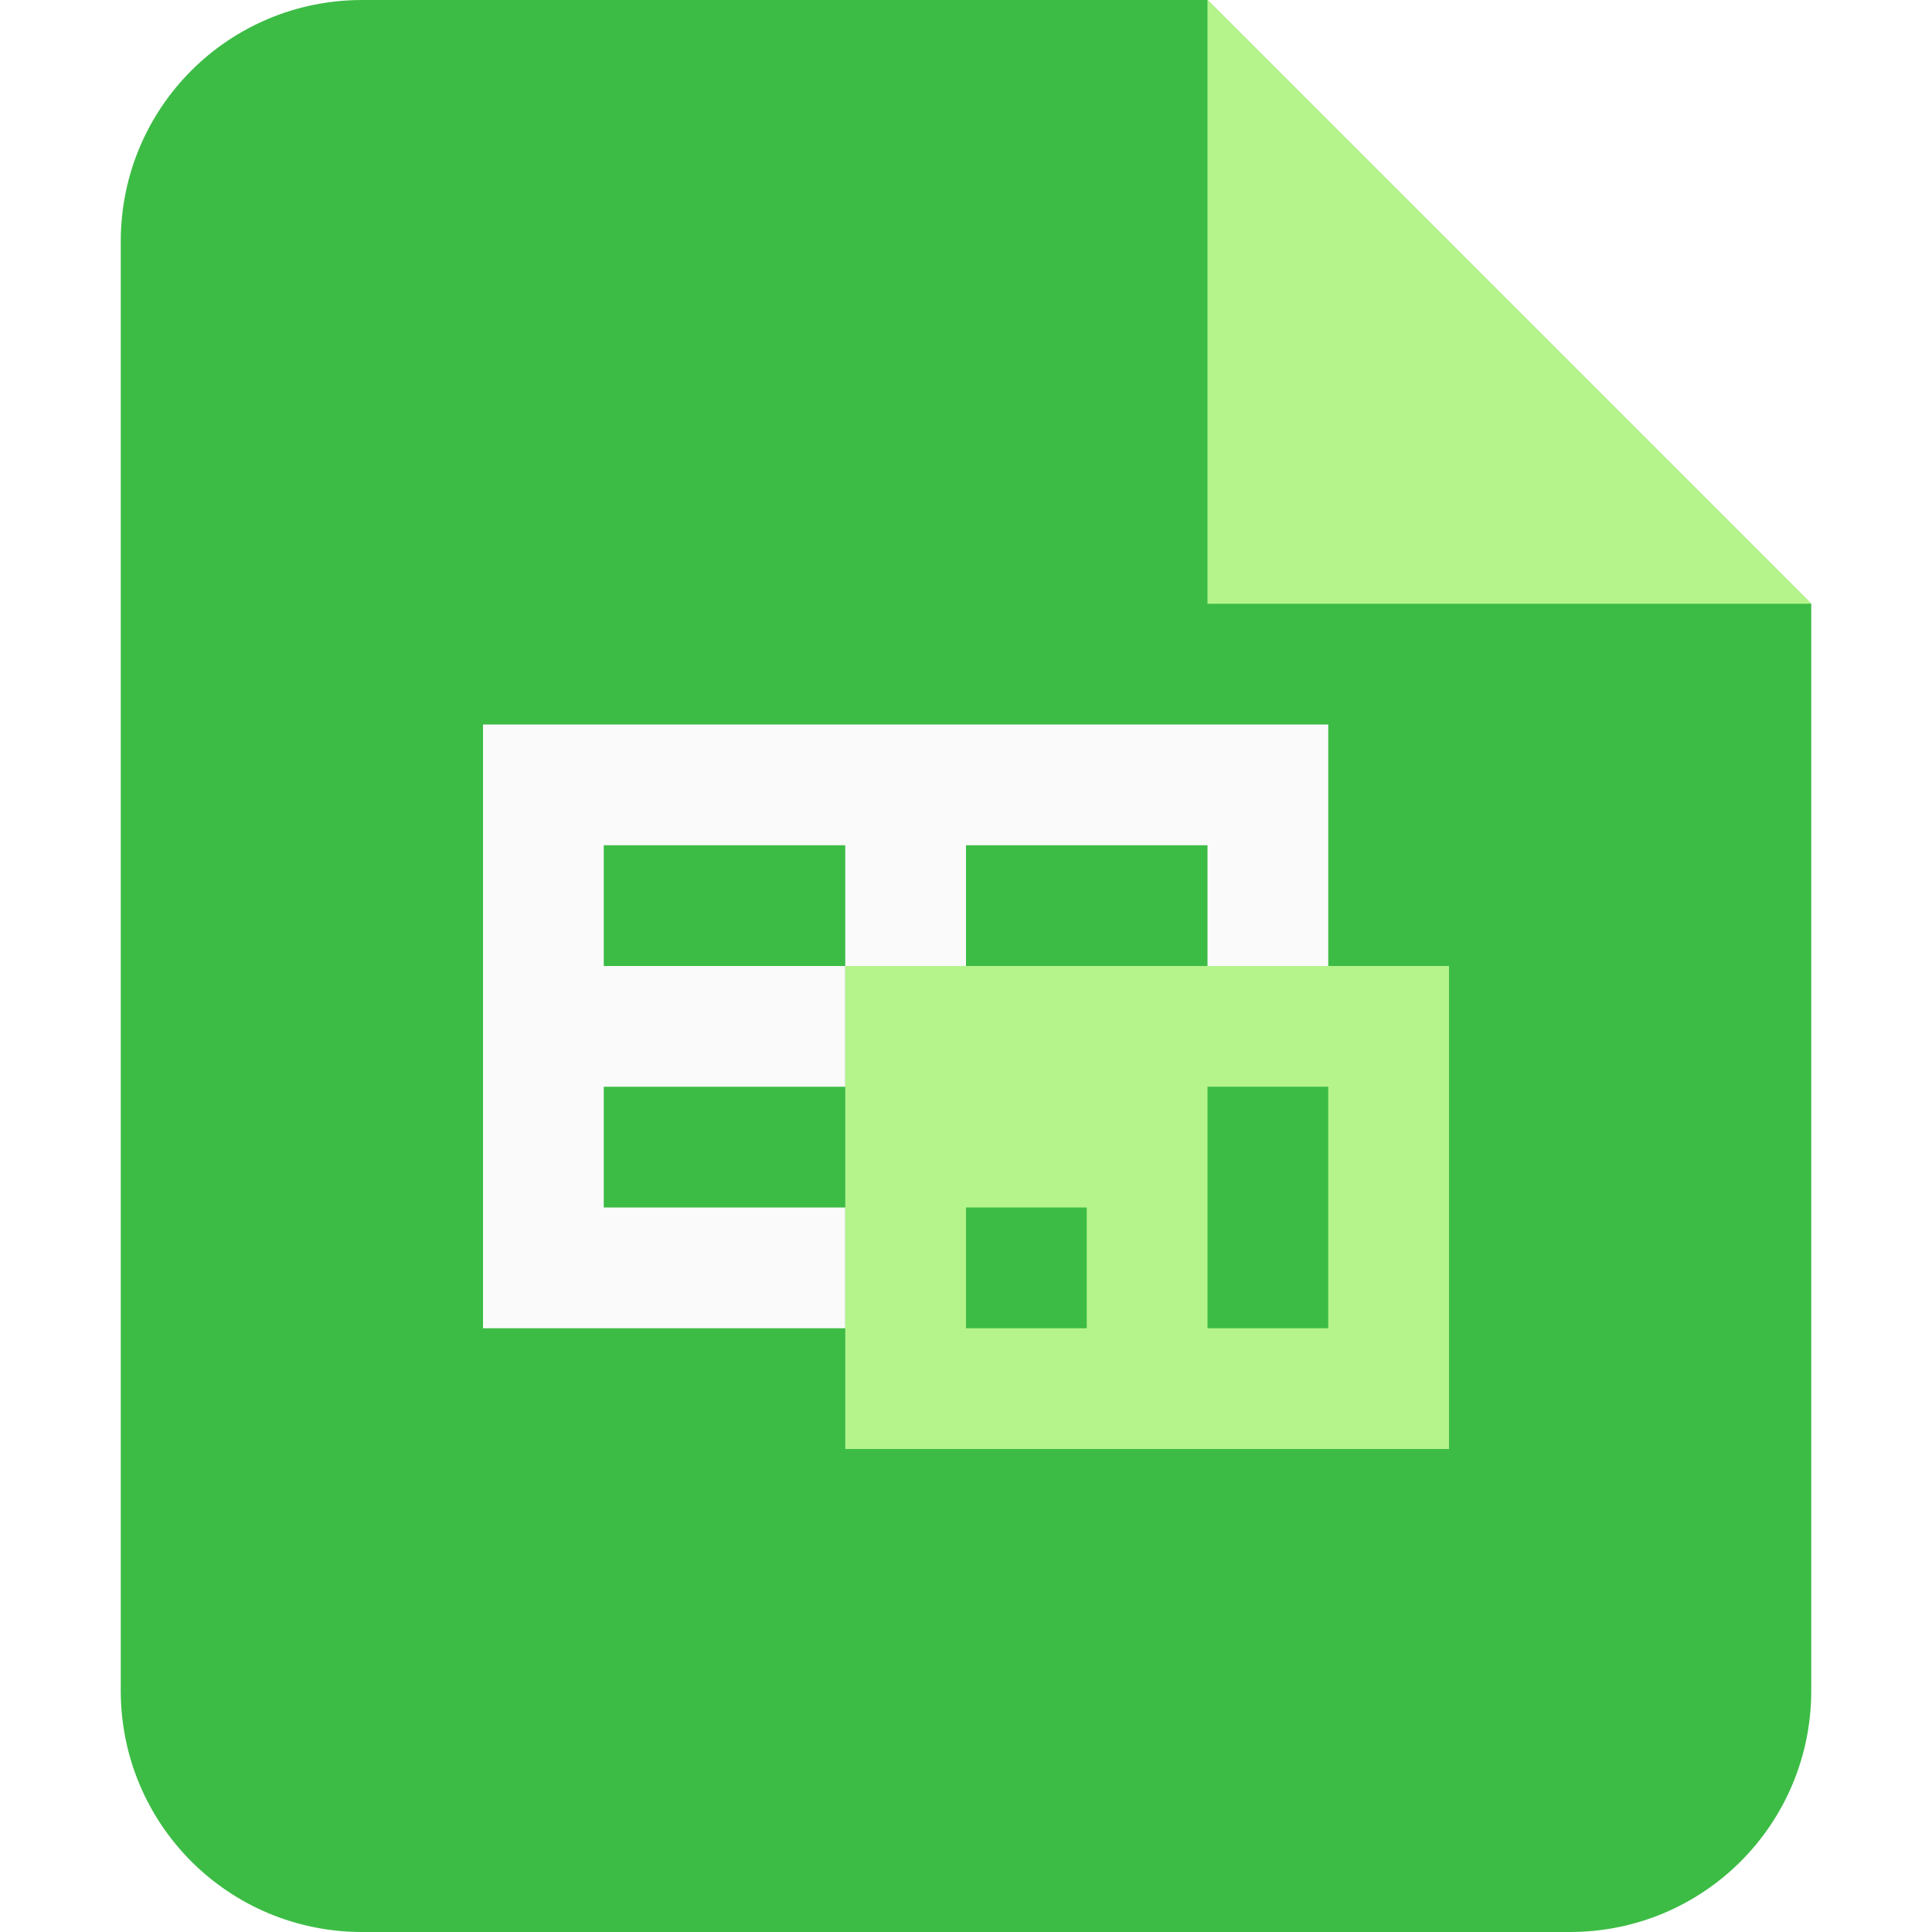
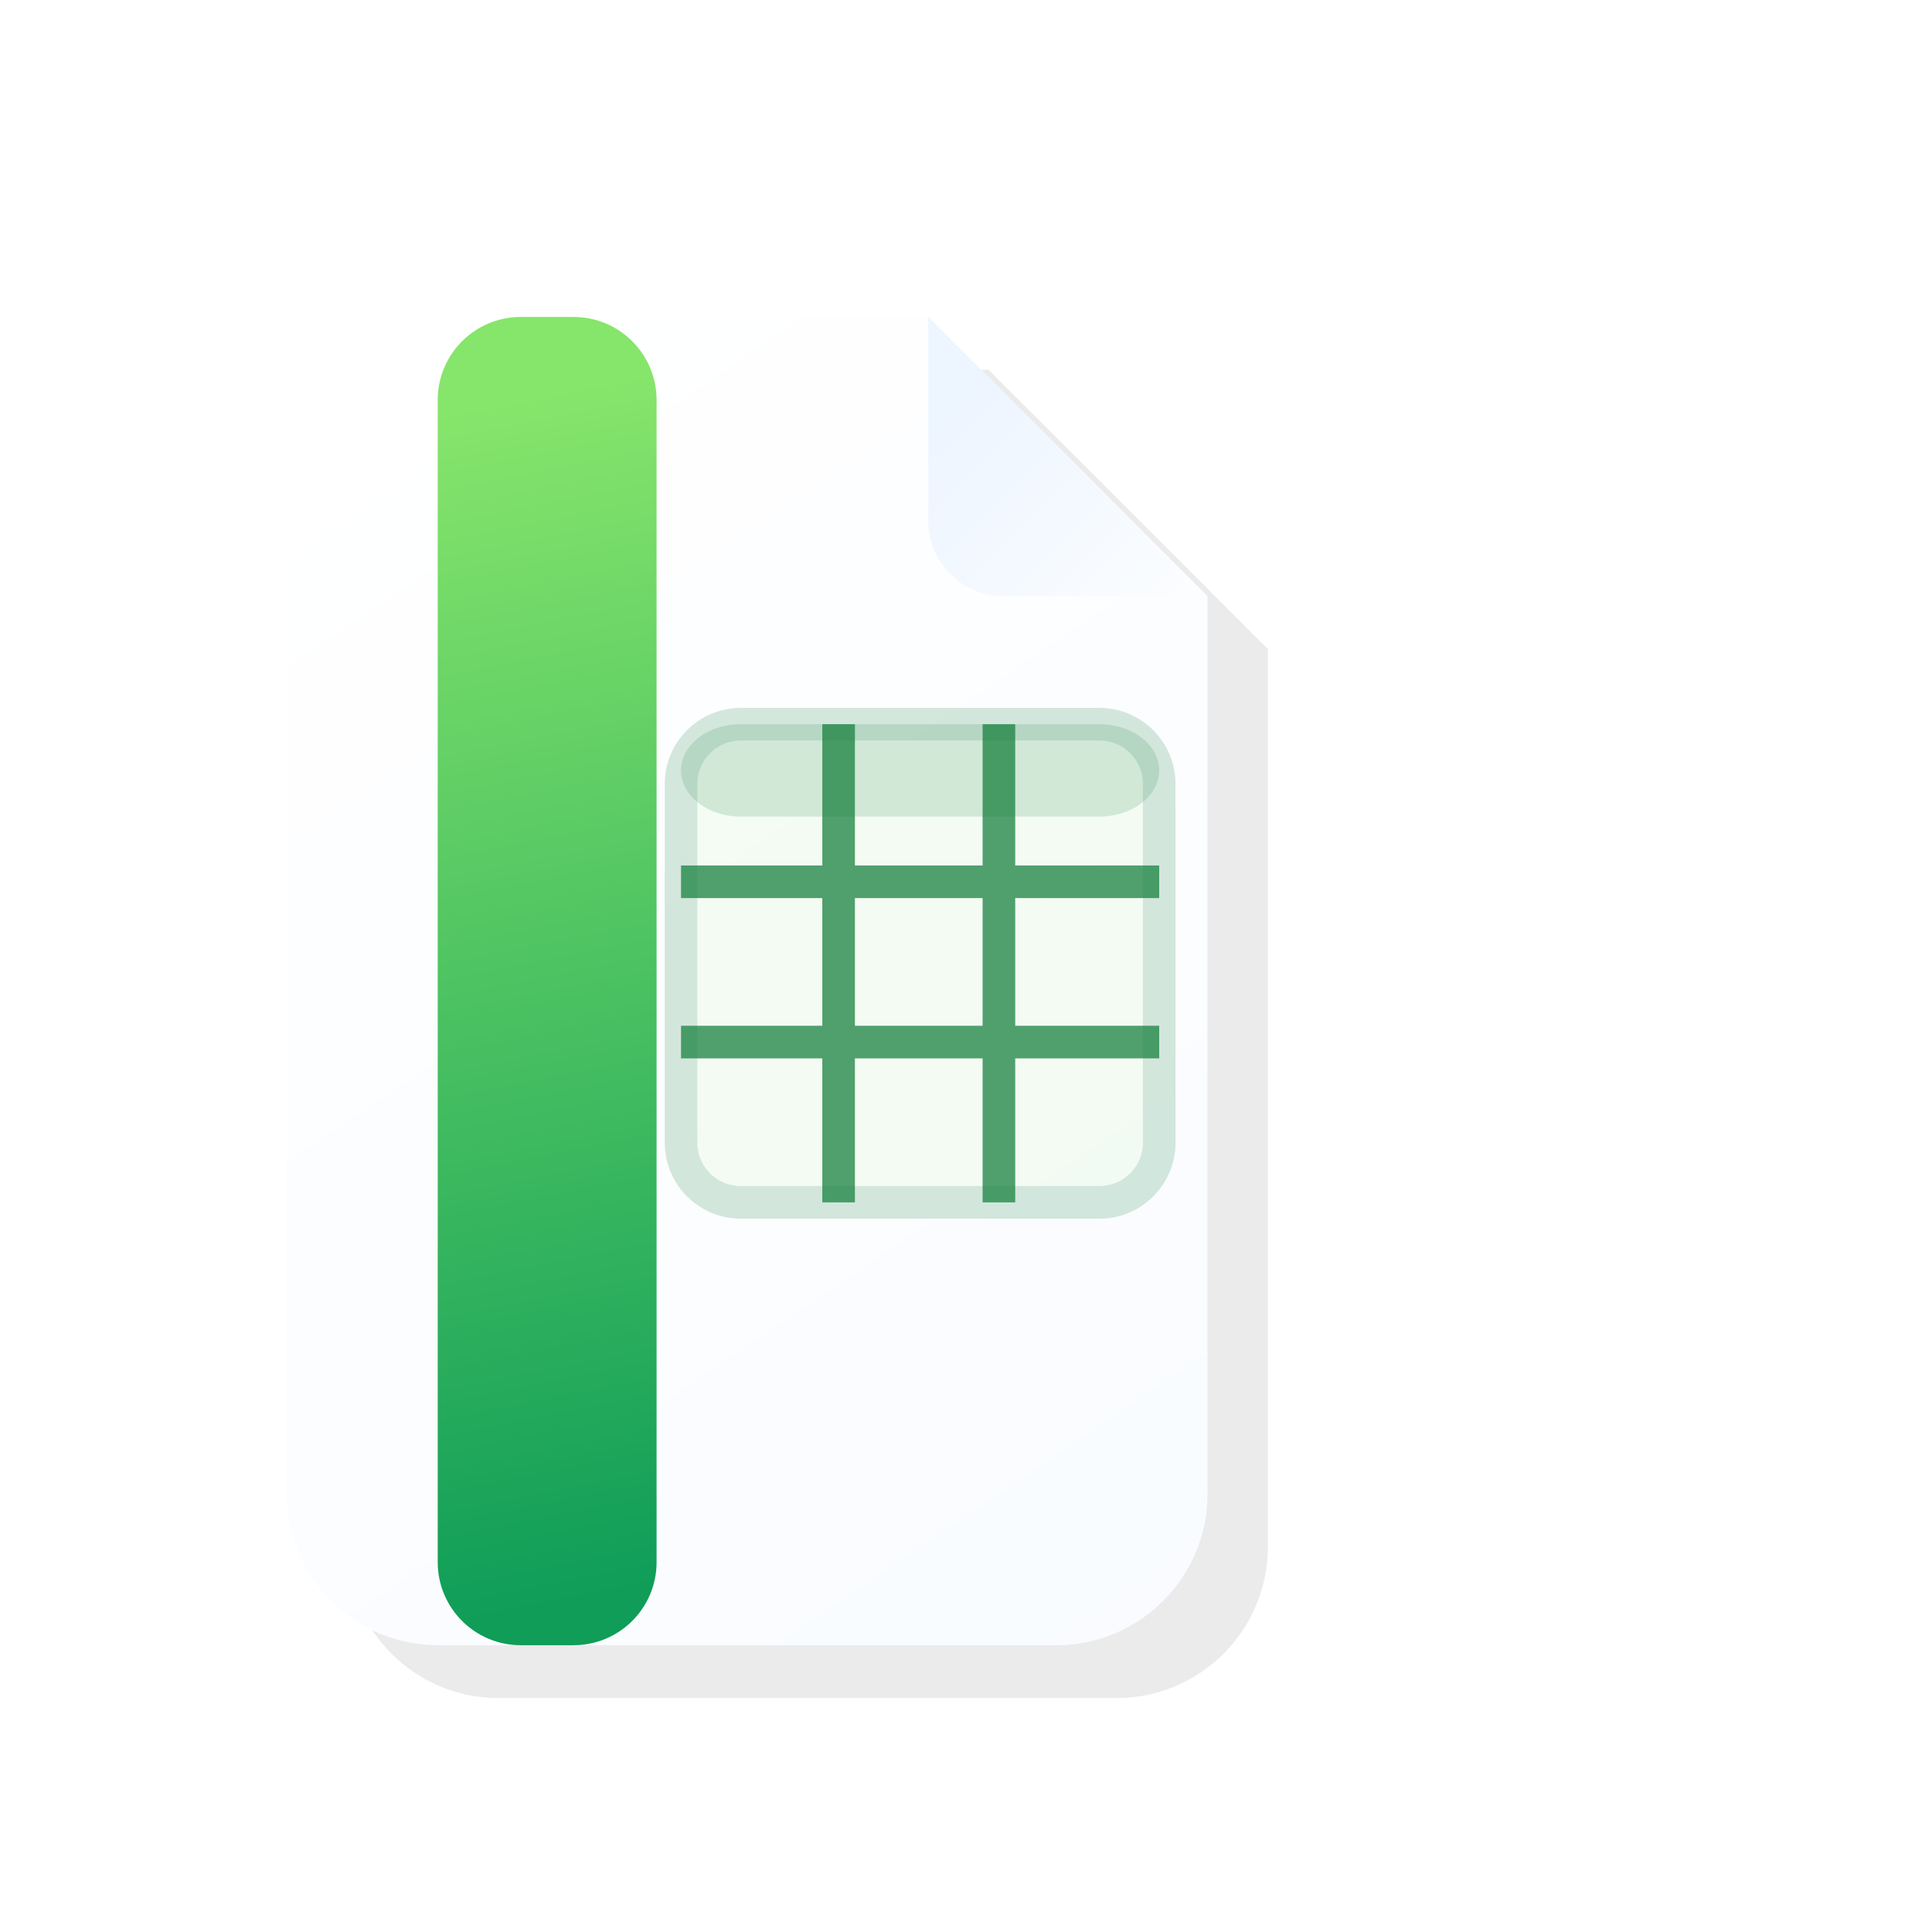
- <svg xmlns="http://www.w3.org/2000/svg" id="SVGRoot" width="16" height="16" version="1.1" viewBox="0 0 16 16" xml:space="preserve">
-   <path d="m3 0c-1.108 0-2 0.892-2 2v12c0 1.108 0.892 2 2 2h10c1.108 0 2-0.892 2-2v-9l-5-5z" fill="#3cbc45" />
-   <path d="m7 8v4h5v-4h-5zm3 1h1v2h-1v-2zm-2 1h1v1h-1v-1z" fill="#b4f48b" />
-   <path d="m4 6v5h3v-1h-2v-1h2v-1h-2v-1h2v1h1v-1h2v1h1v-2h-7z" fill="#fafafa" />
-   <path d="m10 0v5h5z" fill="#b4f48b" fill-rule="evenodd" stroke-linecap="square" />
+ <svg xmlns="http://www.w3.org/2000/svg" width="512" height="512" viewBox="0 0 512 512">
+   <defs>
+     <linearGradient id="accent" x1="116" y1="110" x2="178" y2="420" gradientUnits="userSpaceOnUse">
+       <stop offset="0" stop-color="#86E56B" />
+       <stop offset="1" stop-color="#0F9D58" />
+     </linearGradient>
+     <linearGradient id="panel" x1="116" y1="84" x2="360" y2="444" gradientUnits="userSpaceOnUse">
+       <stop offset="0" stop-color="#ffffff" />
+       <stop offset="1" stop-color="#f8fbff" />
+     </linearGradient>
+     <linearGradient id="fold" x1="278" y1="84" x2="348" y2="154" gradientUnits="userSpaceOnUse">
+       <stop offset="0" stop-color="#edf5ff" />
+       <stop offset="1" stop-color="#ffffff" />
+     </linearGradient>
+   </defs>
+   <path d="M132 98h130l74 74v238c0 22-18 40-40 40H132c-22 0-40-18-40-40V138c0-22 18-40 40-40z" fill="#000000" opacity=".08" />
+   <path d="M116 84h130l74 74v238c0 22-18 40-40 40H116c-22 0-40-18-40-40V124c0-22 18-40 40-40z" fill="url(#panel)" />
+   <rect x="116" y="84" width="58" height="352" rx="22" fill="url(#accent)" />
+   <path d="M246 84v54c0 11.046 8.954 20 20 20h54z" fill="url(#fold)" />
+   <g transform="translate(48 58)">
+     <g transform="scale(.72)">
+       <g>
+         <rect x="184" y="186" width="176" height="176" rx="22" fill="#CFF6BE" opacity=".18" stroke="#15803D" stroke-width="12" />
+         <rect x="184" y="186" width="176" height="34" rx="22" fill="#15803D" opacity=".16" />
+         <path d="M242 186v176M301 186v176M184 244h176M184 303h176" fill="none" stroke="#15803D" stroke-width="12" opacity=".74" />
+       </g>
+     </g>
+   </g>
</svg>
